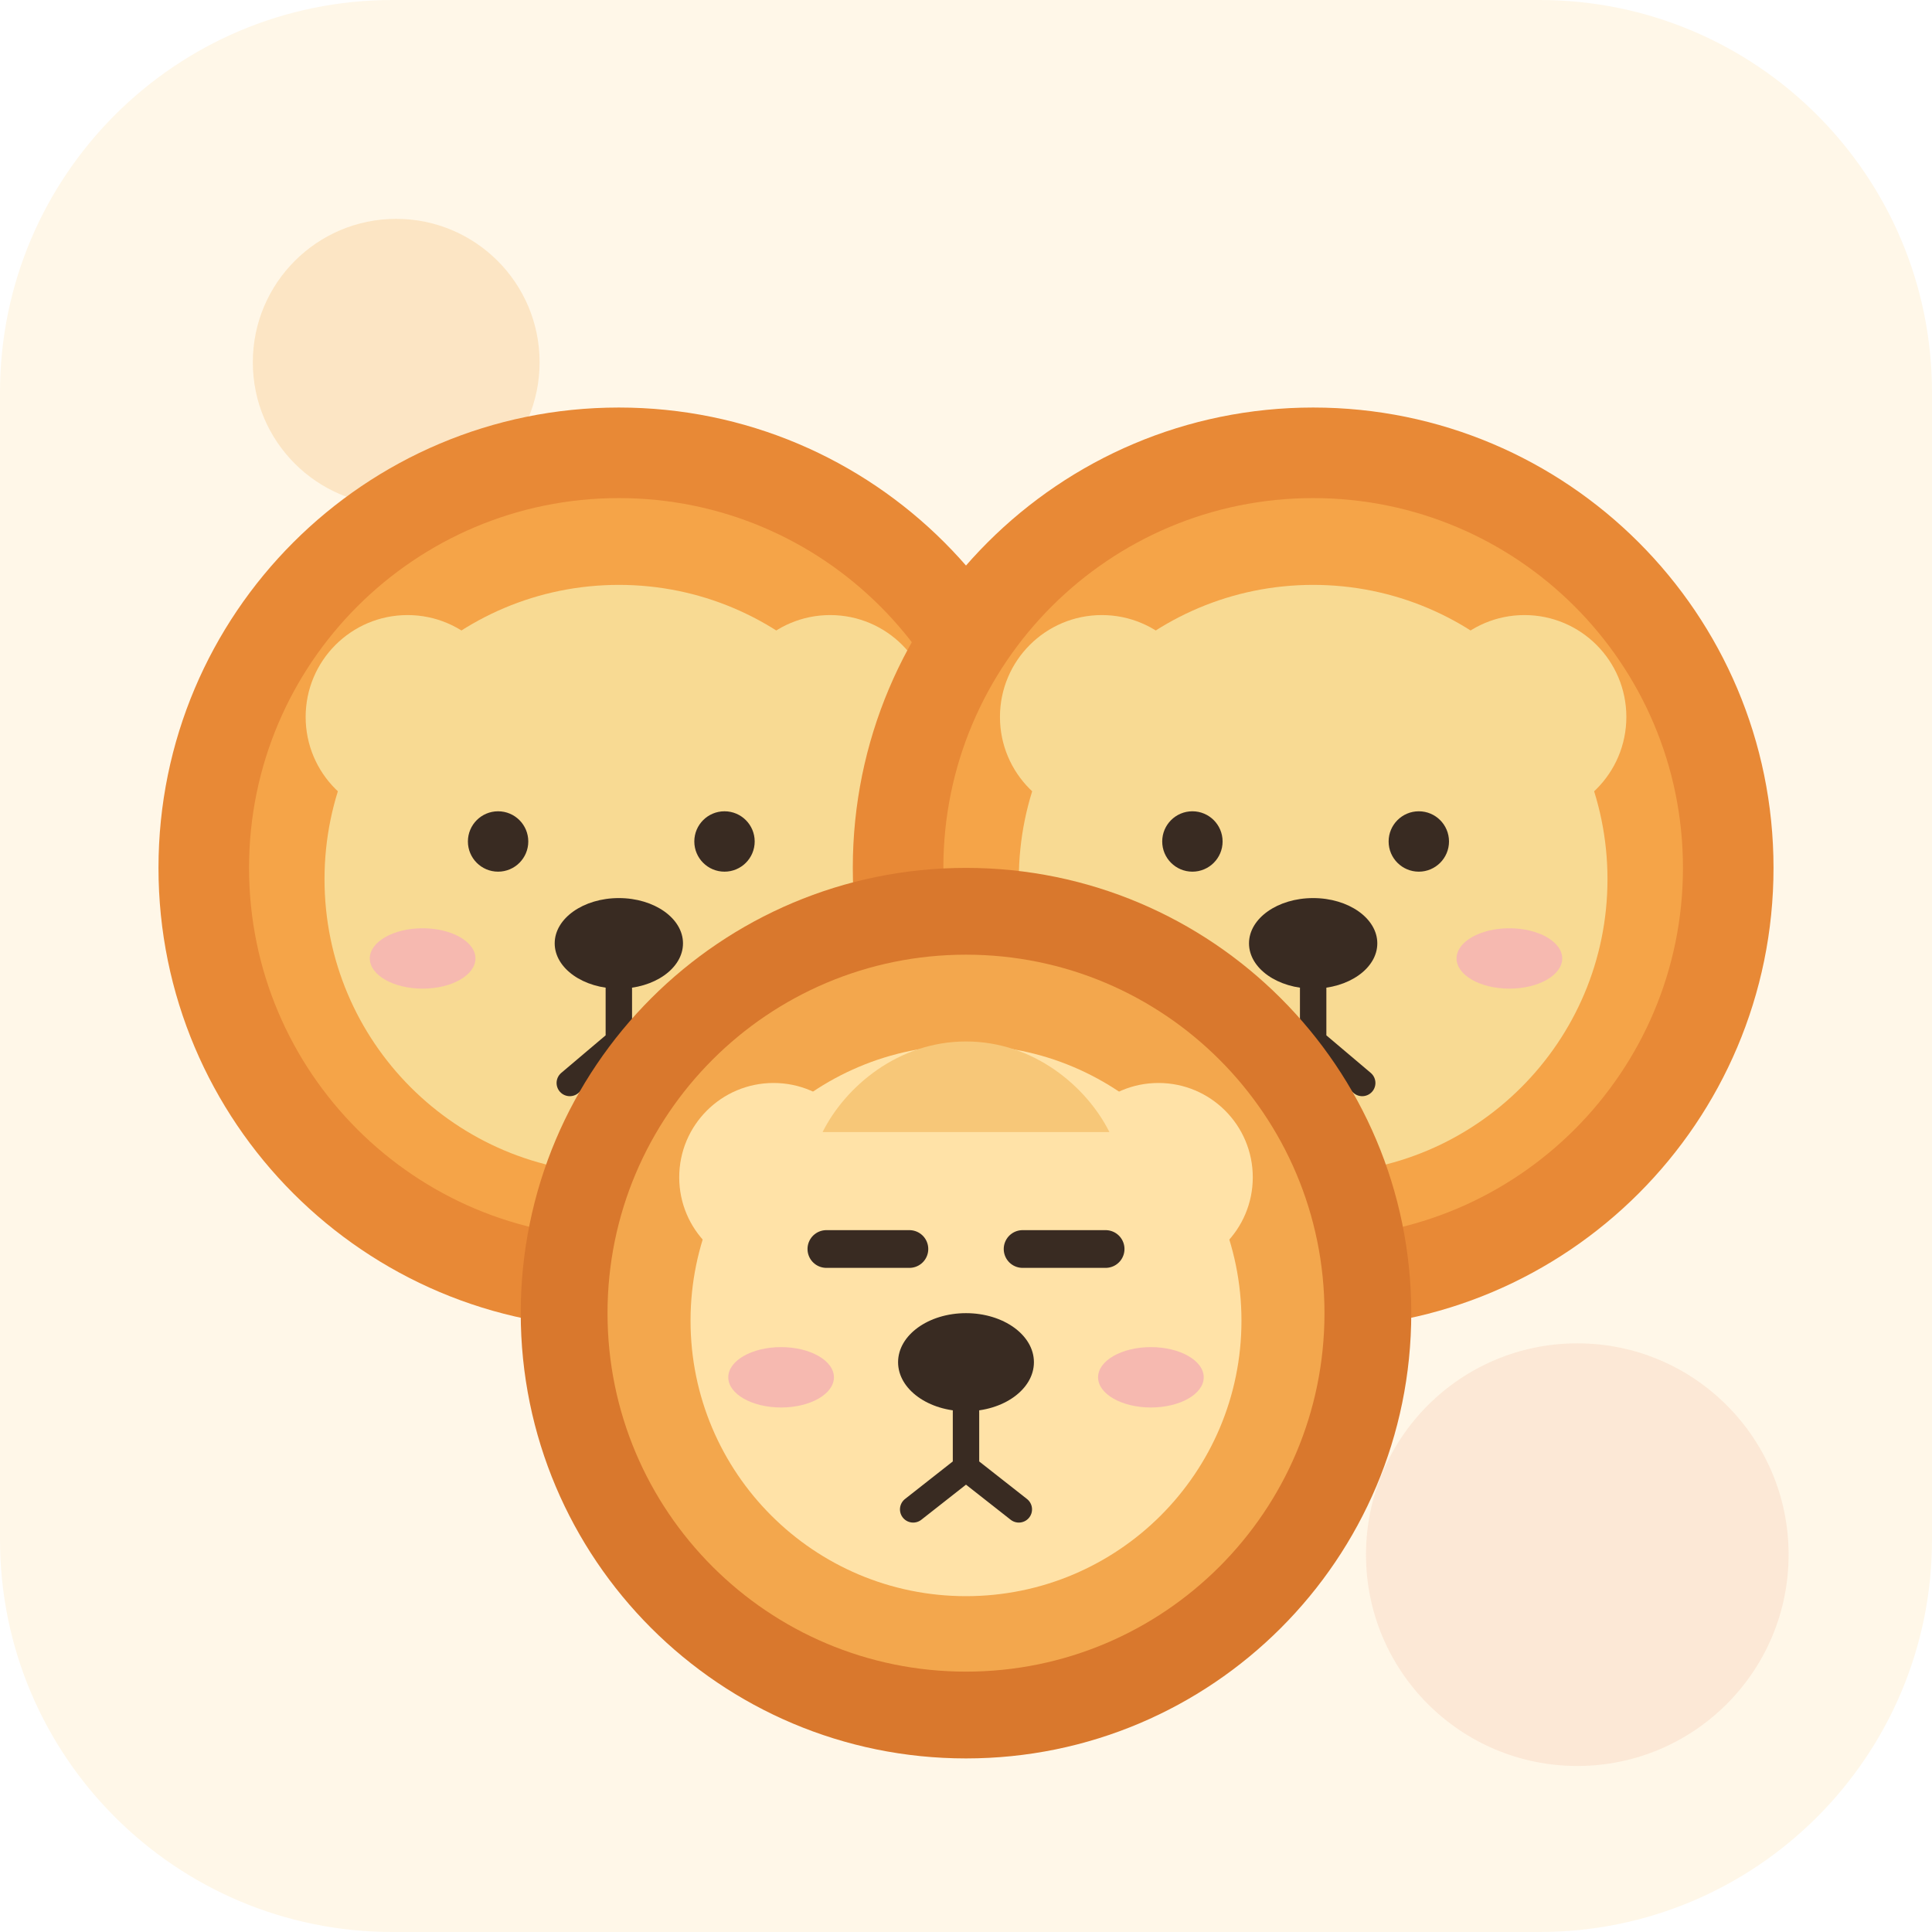
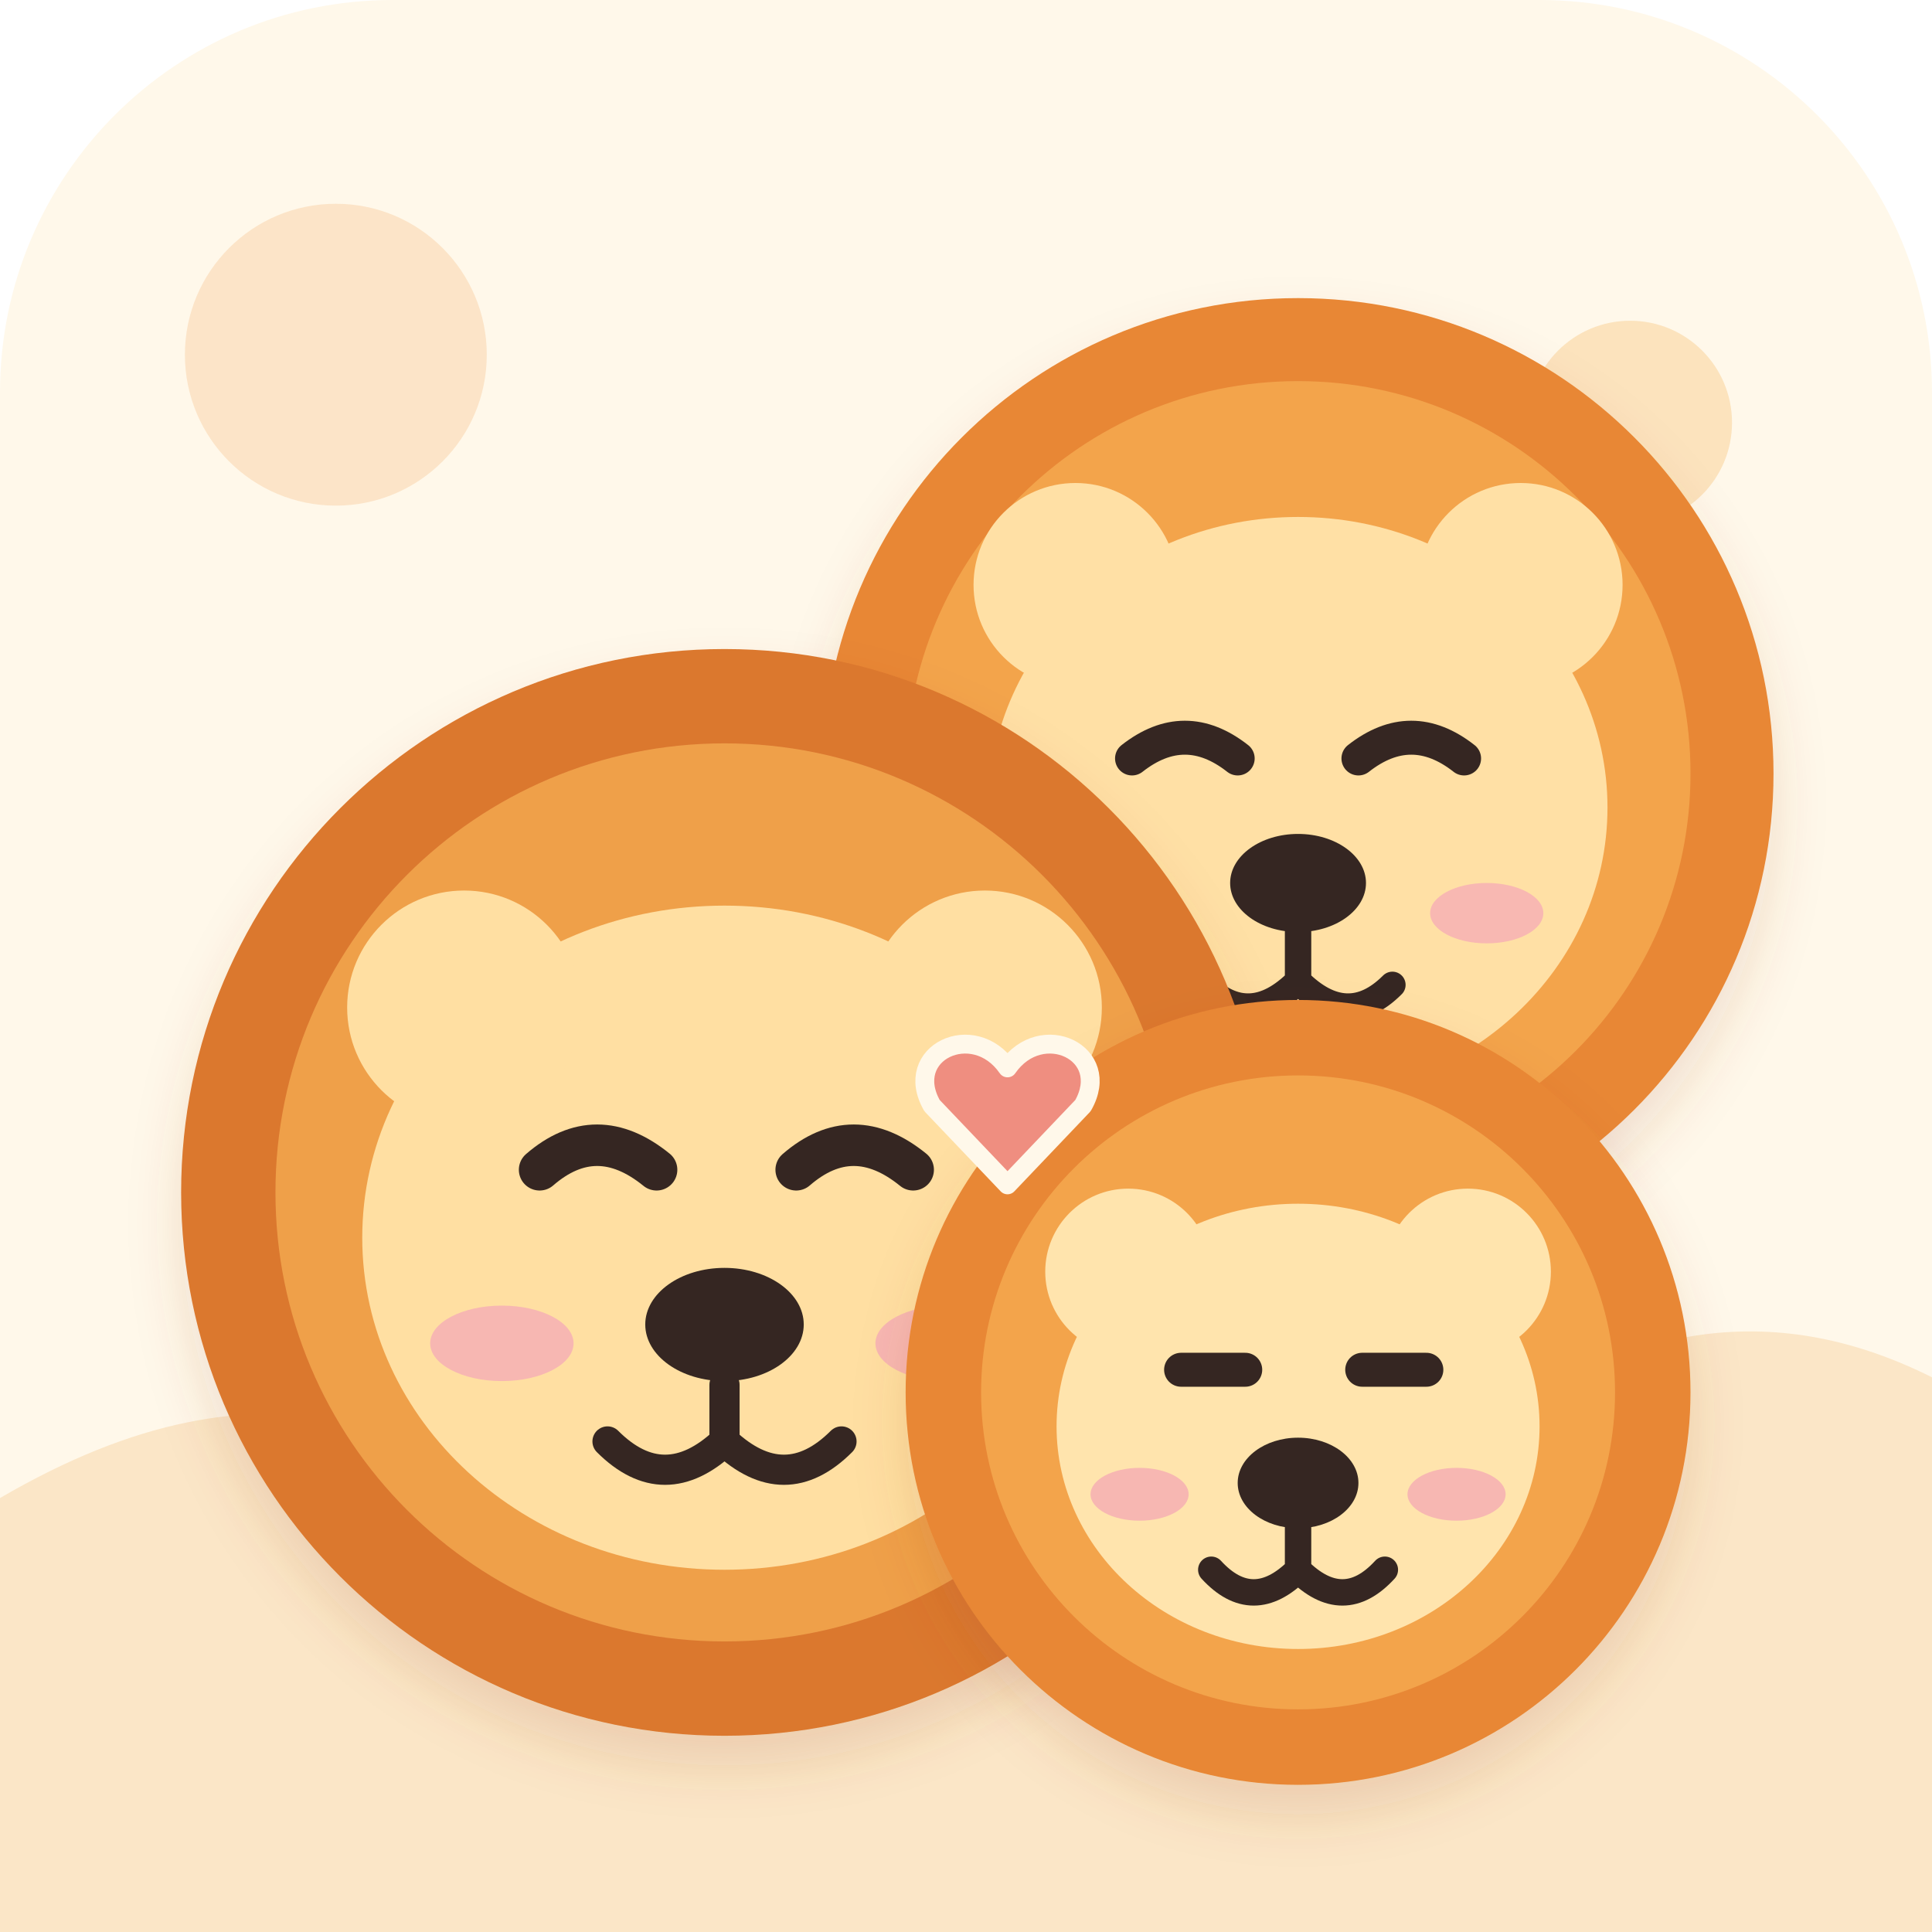
<svg xmlns="http://www.w3.org/2000/svg" viewBox="0 0 512 512" role="img" aria-labelledby="title desc">
-   <rect width="512" height="512" rx="104" fill="#fff7e8" />
-   <circle cx="105" cy="96" r="38" fill="#f9d29c" opacity=".48" />
-   <circle cx="418" cy="412" r="56" fill="#f8d4bd" opacity=".42" />
-   <g>
-     <circle cx="164" cy="230" r="122" fill="#e88936" />
-     <circle cx="164" cy="230" r="98" fill="#f5a448" />
-     <circle cx="164" cy="233" r="78" fill="#f8da93" />
-     <circle cx="108" cy="190" r="27" fill="#f8da93" />
-     <circle cx="220" cy="190" r="27" fill="#f8da93" />
-     <circle cx="132" cy="223" r="8" fill="#392b22" />
-     <circle cx="192" cy="223" r="8" fill="#392b22" />
-     <ellipse cx="164" cy="250" rx="17" ry="12" fill="#392b22" />
-     <path d="M164 262v14m0 0-13 11m13-11 13 11" fill="none" stroke="#392b22" stroke-linecap="round" stroke-width="7" />
-     <ellipse cx="112" cy="254" rx="14" ry="8" fill="#f6b9b0" />
-     <ellipse cx="216" cy="254" rx="14" ry="8" fill="#f6b9b0" />
+   <defs>
+     <filter id="soft-shadow" x="-25%" y="-25%" width="150%" height="150%">
+       <feDropShadow dx="0" dy="8" stdDeviation="7" flood-color="#9c5728" flood-opacity=".16" />
+     </filter>
+   </defs>
+   <rect width="512" height="512" rx="104" fill="#fff8ea" />
+   <path d="M0 397c72-42 116-18 171 16 79 49 147 23 218-31 43-33 83-37 123-17v147H0Z" fill="#fbe6c7" />
+   <circle cx="89" cy="94" r="40" fill="#f9d4ac" opacity=".55" />
+   <circle cx="432" cy="112" r="27" fill="#f7c57e" opacity=".42" />
+   <g filter="url(#soft-shadow)">
+     <circle cx="344" cy="205" r="126" fill="#e88735" />
+     <circle cx="344" cy="205" r="104" fill="#f3a44c" />
+     <ellipse cx="344" cy="214" rx="82" ry="77" fill="#ffe0a5" />
+     <circle cx="285" cy="155" r="27" fill="#ffe0a5" />
+     <circle cx="403" cy="155" r="27" fill="#ffe0a5" />
+     <path d="M300 201q14-11 28 0m32 0q14-11 28 0" fill="none" stroke="#352820" stroke-linecap="round" stroke-width="9" />
+     <ellipse cx="344" cy="234" rx="18" ry="13" fill="#352820" />
+     <path d="M344 247v13m0 0q-13 13-25 1m25-1q13 13 25 1" fill="none" stroke="#352820" stroke-linecap="round" stroke-width="7" />
+     <ellipse cx="294" cy="242" rx="15" ry="8" fill="#f8b8b2" />
+     <ellipse cx="394" cy="242" rx="15" ry="8" fill="#f8b8b2" />
  </g>
-   <g>
-     <circle cx="348" cy="230" r="122" fill="#e88936" />
-     <circle cx="348" cy="230" r="98" fill="#f5a448" />
-     <circle cx="348" cy="233" r="78" fill="#f8da93" />
-     <circle cx="292" cy="190" r="27" fill="#f8da93" />
-     <circle cx="404" cy="190" r="27" fill="#f8da93" />
-     <circle cx="316" cy="223" r="8" fill="#392b22" />
-     <circle cx="376" cy="223" r="8" fill="#392b22" />
-     <ellipse cx="348" cy="250" rx="17" ry="12" fill="#392b22" />
-     <path d="M348 262v14m0 0-13 11m13-11 13 11" fill="none" stroke="#392b22" stroke-linecap="round" stroke-width="7" />
-     <ellipse cx="296" cy="254" rx="14" ry="8" fill="#f6b9b0" />
-     <ellipse cx="400" cy="254" rx="14" ry="8" fill="#f6b9b0" />
+   <g filter="url(#soft-shadow)">
+     <circle cx="192" cy="316" r="144" fill="#db782f" />
+     <circle cx="192" cy="316" r="119" fill="#efa04a" />
+     <ellipse cx="192" cy="328" rx="96" ry="88" fill="#ffdfa2" />
+     <circle cx="123" cy="267" r="31" fill="#ffdfa2" />
+     <circle cx="261" cy="267" r="31" fill="#ffdfa2" />
+     <path d="M143 310q15-13 31 0m37 0q15-13 31 0" fill="none" stroke="#352820" stroke-linecap="round" stroke-width="11" />
+     <ellipse cx="192" cy="351" rx="21" ry="15" fill="#352820" />
+     <path d="M192 367v15m0 0q-16 15-31 0m31 0q16 15 31 0" fill="none" stroke="#352820" stroke-linecap="round" stroke-width="8" />
+     <ellipse cx="133" cy="356" rx="19" ry="10" fill="#f7b7b2" />
+     <ellipse cx="251" cy="356" rx="19" ry="10" fill="#f7b7b2" />
  </g>
-   <g>
-     <circle cx="256" cy="348" r="118" fill="#d9782d" />
-     <circle cx="256" cy="348" r="95" fill="#f3a74d" />
-     <circle cx="256" cy="350" r="73" fill="#ffe2a7" />
-     <circle cx="205" cy="312" r="25" fill="#ffe2a7" />
-     <circle cx="307" cy="312" r="25" fill="#ffe2a7" />
-     <path d="M219 331h22m30 0h22" fill="none" stroke="#392b22" stroke-linecap="round" stroke-width="10" />
-     <ellipse cx="256" cy="361" rx="18" ry="13" fill="#392b22" />
-     <path d="M256 374v15m0 0-14 11m14-11 14 11" fill="none" stroke="#392b22" stroke-linecap="round" stroke-width="7" />
-     <ellipse cx="207" cy="365" rx="14" ry="8" fill="#f6b9b0" />
-     <ellipse cx="305" cy="365" rx="14" ry="8" fill="#f6b9b0" />
-     <path d="M256 276c-18 0-32 12-38 24h76c-6-12-20-24-38-24Z" fill="#f7c778" />
+   <g filter="url(#soft-shadow)">
+     <circle cx="344" cy="369" r="104" fill="#e88735" />
+     <circle cx="344" cy="369" r="84" fill="#f3a44c" />
+     <ellipse cx="344" cy="378" rx="64" ry="59" fill="#ffe4ad" />
+     <circle cx="299" cy="337" r="22" fill="#ffe4ad" />
+     <circle cx="389" cy="337" r="22" fill="#ffe4ad" />
+     <path d="M313 363h17m31 0h17" fill="none" stroke="#352820" stroke-linecap="round" stroke-width="9" />
+     <ellipse cx="344" cy="393" rx="16" ry="12" fill="#352820" />
+     <path d="M344 405v11m0 0q-12 12-23 0m23 0q12 12 23 0" fill="none" stroke="#352820" stroke-linecap="round" stroke-width="7" />
+     <ellipse cx="302" cy="396" rx="13" ry="7" fill="#f7b7b2" />
+     <ellipse cx="386" cy="396" rx="13" ry="7" fill="#f7b7b2" />
  </g>
+   <path d="M267 283c-9-13-28-4-20 10l20 21 20-21c8-14-11-23-20-10Z" fill="#ef8e80" stroke="#fff8ea" stroke-width="5" stroke-linejoin="round" />
</svg>
